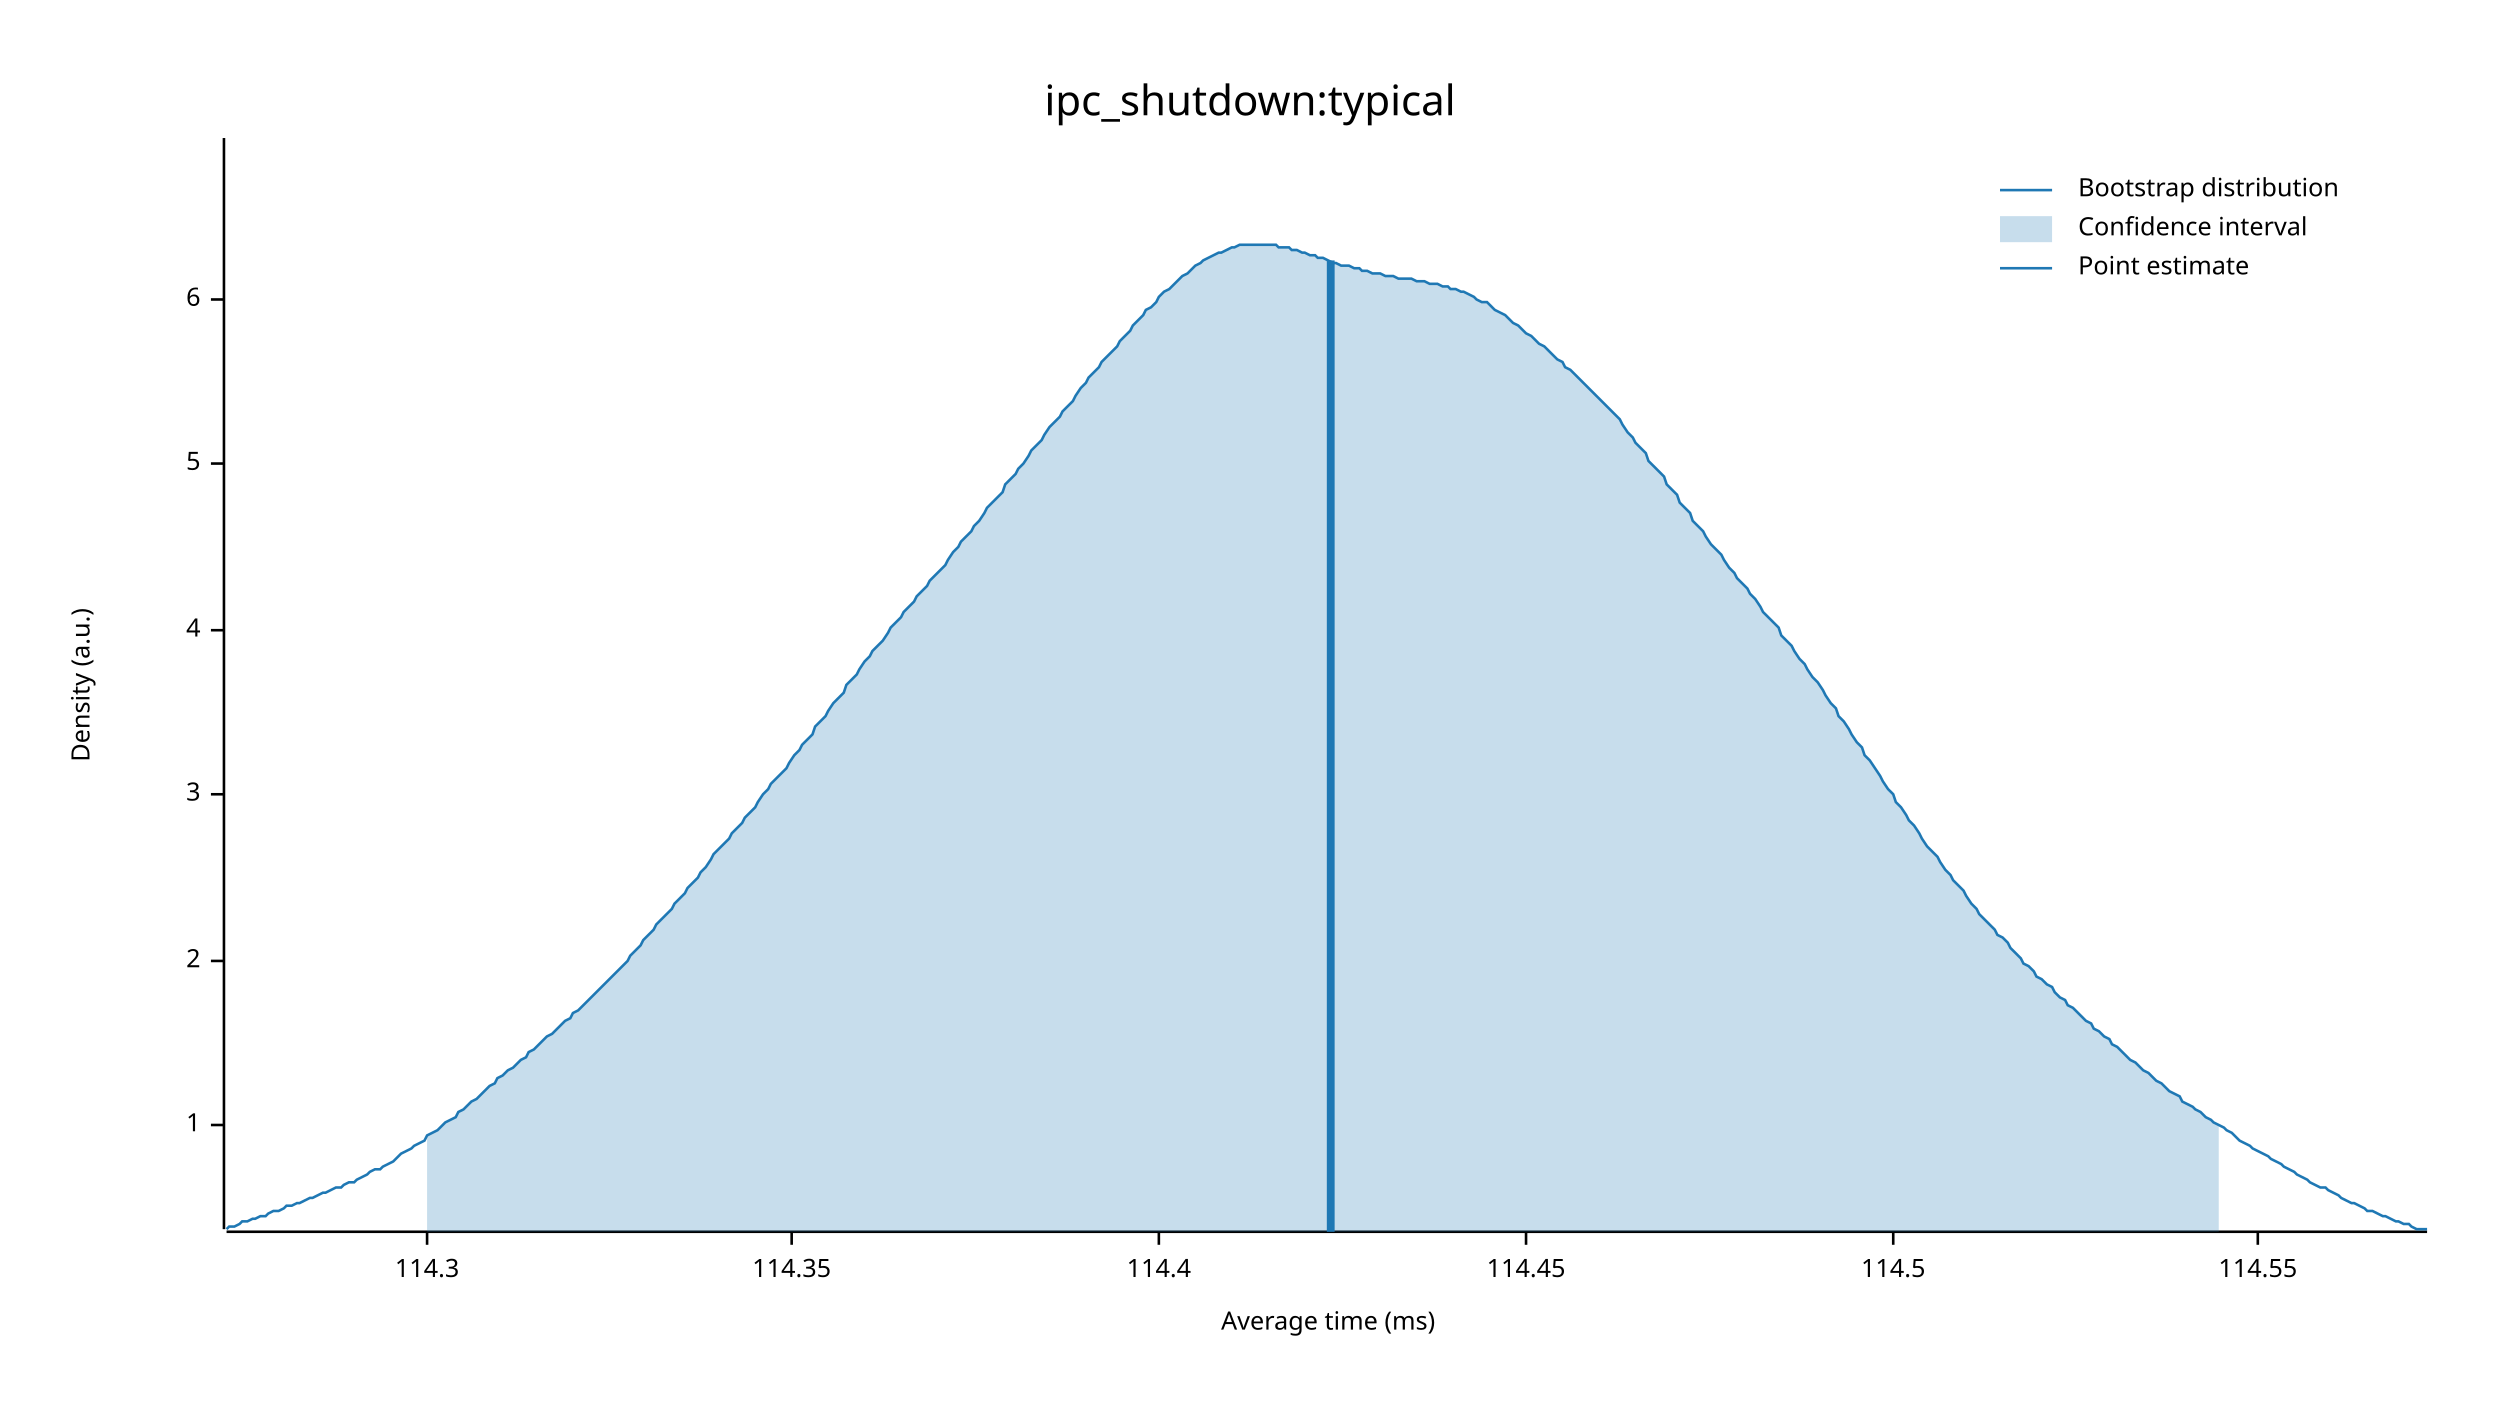
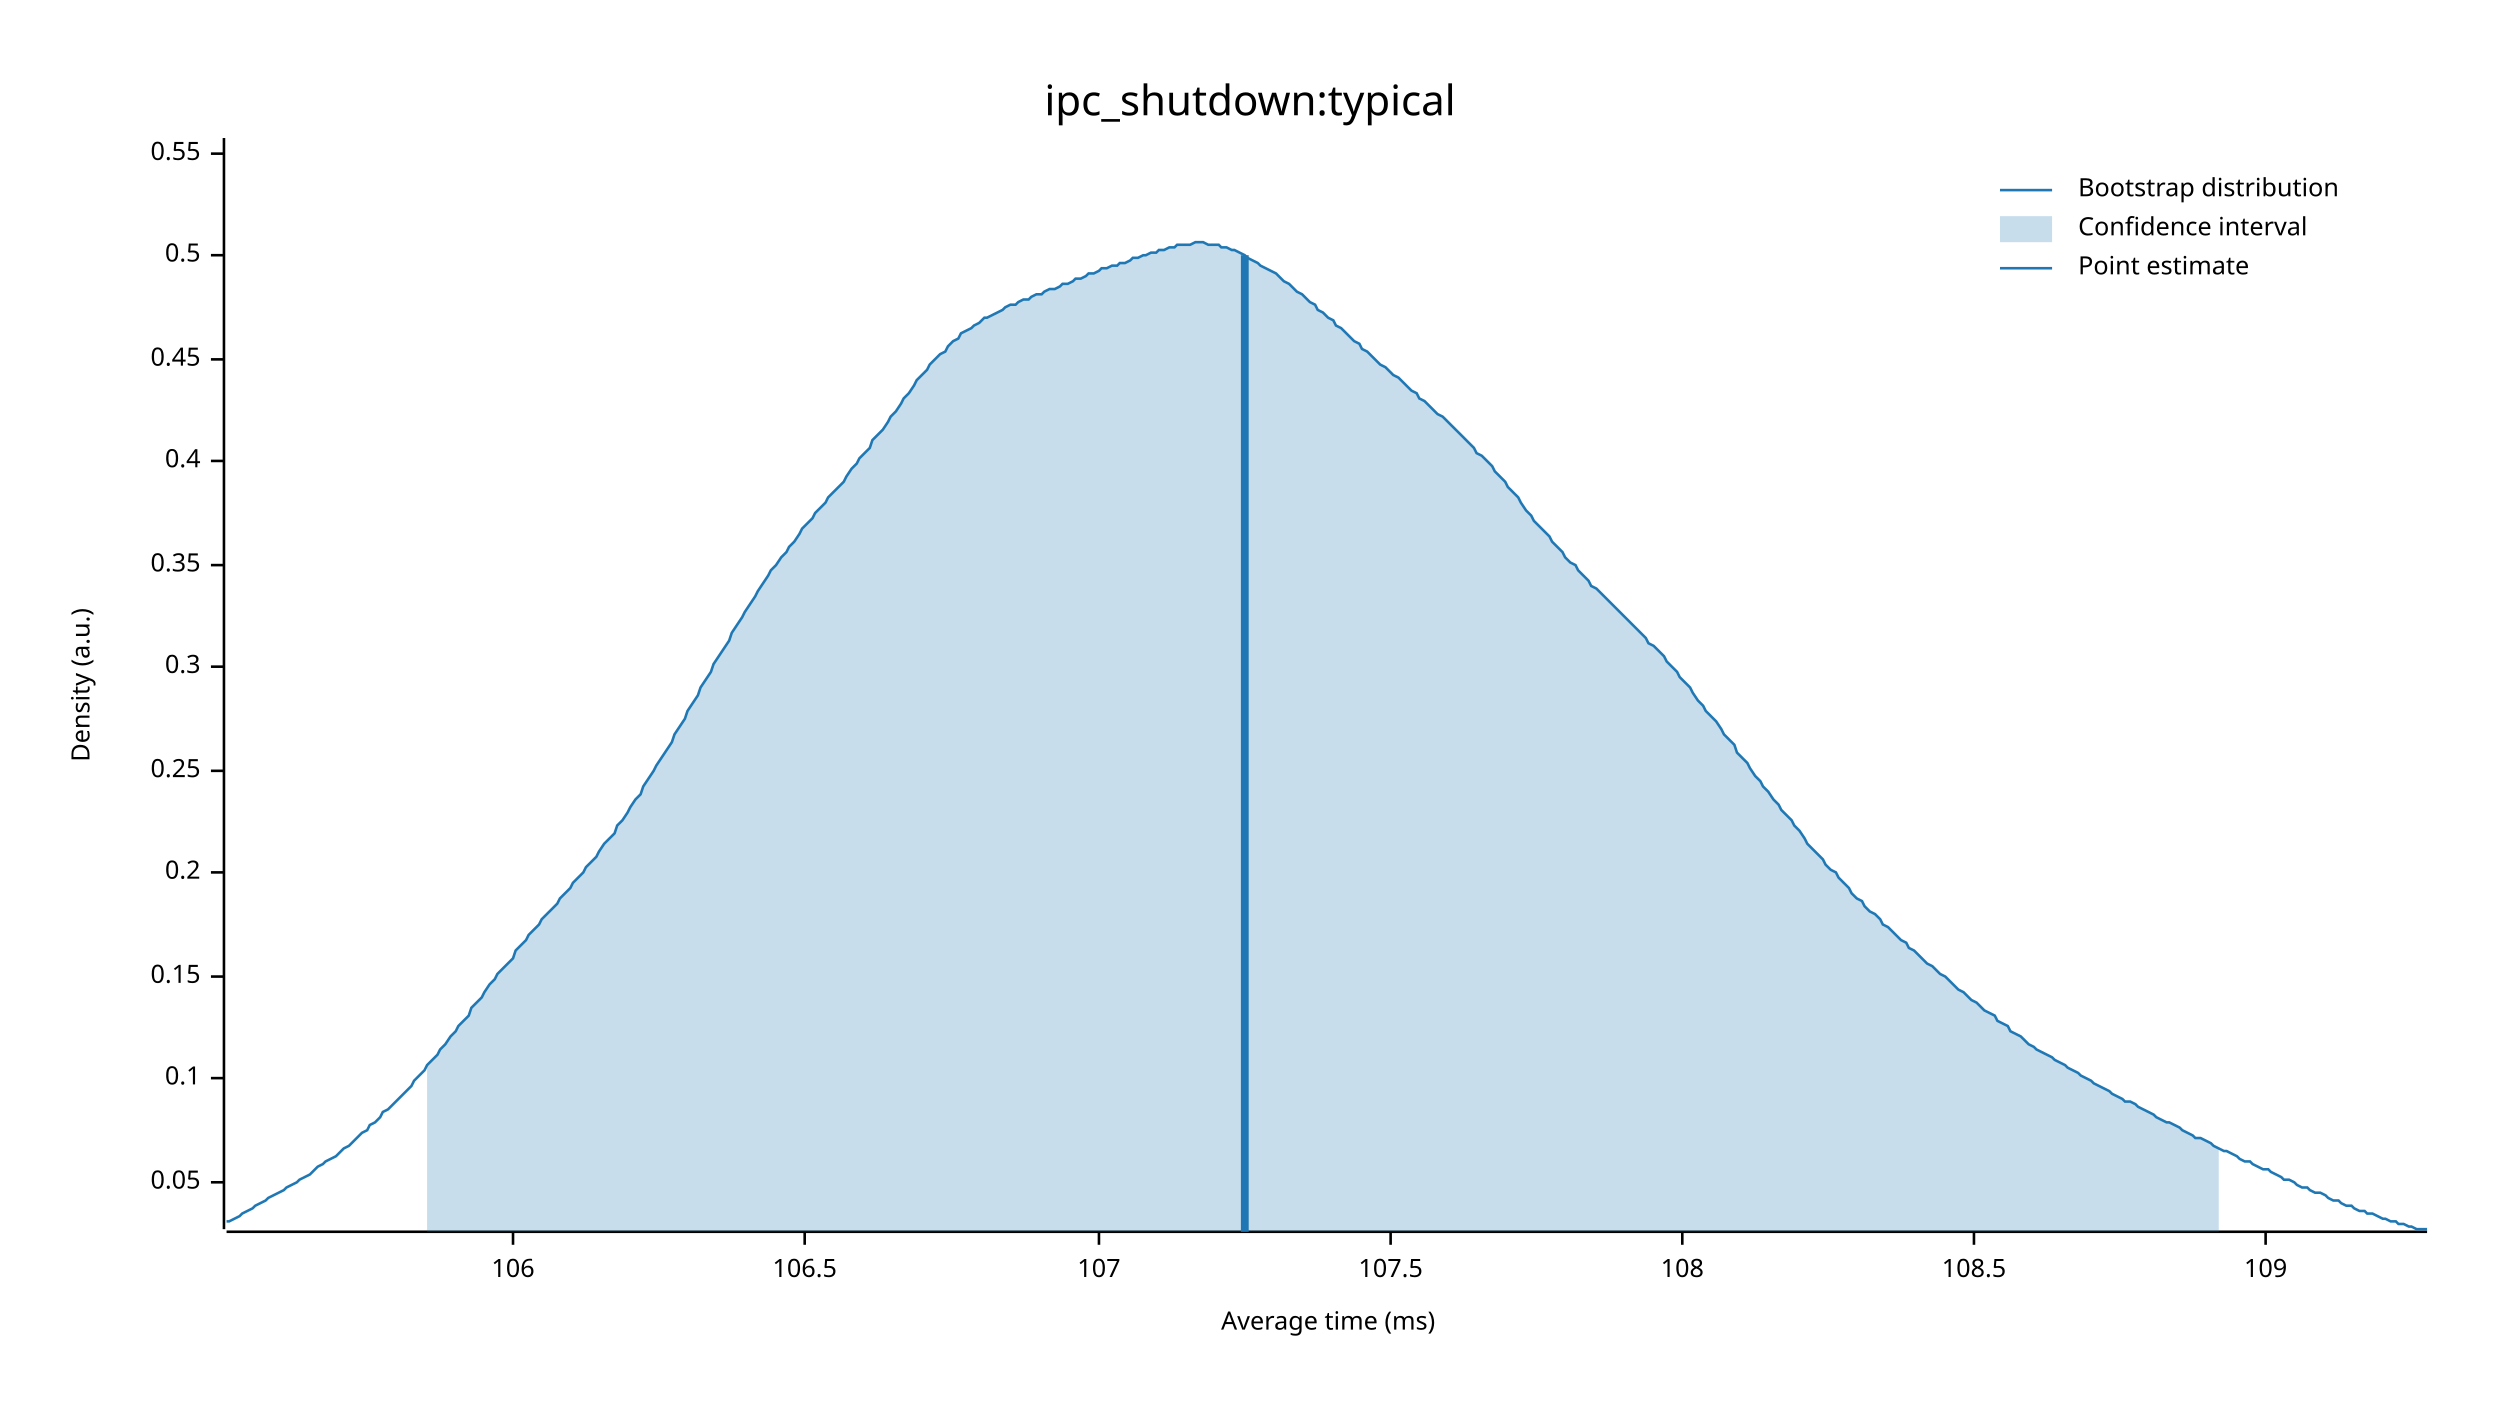
<svg xmlns="http://www.w3.org/2000/svg" width="960" height="540" viewBox="0 0 960 540">
  <text x="480" y="32" dy="0.76em" text-anchor="middle" font-family="sans-serif" font-size="16.129" opacity="1" fill="#000000">
ipc_shutdown:typical
</text>
  <text x="27" y="263" dy="0.76em" text-anchor="middle" font-family="sans-serif" font-size="9.677" opacity="1" fill="#000000" transform="rotate(270, 27, 263)">
Density (a.u.)
</text>
  <text x="510" y="513" dy="-0.5ex" text-anchor="middle" font-family="sans-serif" font-size="9.677" opacity="1" fill="#000000">
Average time (ms)
</text>
  <polyline fill="none" opacity="1" stroke="#000000" stroke-width="1" points="86,53 86,472 " />
-   <text x="77" y="432" dy="0.5ex" text-anchor="end" font-family="sans-serif" font-size="9.677" opacity="1" fill="#000000">
- 1
+   <text x="77" y="454" dy="0.5ex" text-anchor="end" font-family="sans-serif" font-size="9.677" opacity="1" fill="#000000">
+ 0.05
</text>
-   <polyline fill="none" opacity="1" stroke="#000000" stroke-width="1" points="81,432 86,432 " />
-   <text x="77" y="369" dy="0.5ex" text-anchor="end" font-family="sans-serif" font-size="9.677" opacity="1" fill="#000000">
- 2
+   <polyline fill="none" opacity="1" stroke="#000000" stroke-width="1" points="81,454 86,454 " />
+   <text x="77" y="414" dy="0.5ex" text-anchor="end" font-family="sans-serif" font-size="9.677" opacity="1" fill="#000000">
+ 0.1
</text>
-   <polyline fill="none" opacity="1" stroke="#000000" stroke-width="1" points="81,369 86,369 " />
-   <text x="77" y="305" dy="0.5ex" text-anchor="end" font-family="sans-serif" font-size="9.677" opacity="1" fill="#000000">
- 3
+   <polyline fill="none" opacity="1" stroke="#000000" stroke-width="1" points="81,414 86,414 " />
+   <text x="77" y="375" dy="0.5ex" text-anchor="end" font-family="sans-serif" font-size="9.677" opacity="1" fill="#000000">
+ 0.15
</text>
-   <polyline fill="none" opacity="1" stroke="#000000" stroke-width="1" points="81,305 86,305 " />
-   <text x="77" y="242" dy="0.5ex" text-anchor="end" font-family="sans-serif" font-size="9.677" opacity="1" fill="#000000">
- 4
+   <polyline fill="none" opacity="1" stroke="#000000" stroke-width="1" points="81,375 86,375 " />
+   <text x="77" y="335" dy="0.5ex" text-anchor="end" font-family="sans-serif" font-size="9.677" opacity="1" fill="#000000">
+ 0.2
</text>
-   <polyline fill="none" opacity="1" stroke="#000000" stroke-width="1" points="81,242 86,242 " />
-   <text x="77" y="178" dy="0.5ex" text-anchor="end" font-family="sans-serif" font-size="9.677" opacity="1" fill="#000000">
- 5
+   <polyline fill="none" opacity="1" stroke="#000000" stroke-width="1" points="81,335 86,335 " />
+   <text x="77" y="296" dy="0.5ex" text-anchor="end" font-family="sans-serif" font-size="9.677" opacity="1" fill="#000000">
+ 0.25
</text>
-   <polyline fill="none" opacity="1" stroke="#000000" stroke-width="1" points="81,178 86,178 " />
-   <text x="77" y="115" dy="0.5ex" text-anchor="end" font-family="sans-serif" font-size="9.677" opacity="1" fill="#000000">
- 6
+   <polyline fill="none" opacity="1" stroke="#000000" stroke-width="1" points="81,296 86,296 " />
+   <text x="77" y="256" dy="0.5ex" text-anchor="end" font-family="sans-serif" font-size="9.677" opacity="1" fill="#000000">
+ 0.3
</text>
-   <polyline fill="none" opacity="1" stroke="#000000" stroke-width="1" points="81,115 86,115 " />
+   <polyline fill="none" opacity="1" stroke="#000000" stroke-width="1" points="81,256 86,256 " />
+   <text x="77" y="217" dy="0.5ex" text-anchor="end" font-family="sans-serif" font-size="9.677" opacity="1" fill="#000000">
+ 0.35
+ </text>
+   <polyline fill="none" opacity="1" stroke="#000000" stroke-width="1" points="81,217 86,217 " />
+   <text x="77" y="177" dy="0.5ex" text-anchor="end" font-family="sans-serif" font-size="9.677" opacity="1" fill="#000000">
+ 0.4
+ </text>
+   <polyline fill="none" opacity="1" stroke="#000000" stroke-width="1" points="81,177 86,177 " />
+   <text x="77" y="138" dy="0.5ex" text-anchor="end" font-family="sans-serif" font-size="9.677" opacity="1" fill="#000000">
+ 0.45
+ </text>
+   <polyline fill="none" opacity="1" stroke="#000000" stroke-width="1" points="81,138 86,138 " />
+   <text x="77" y="98" dy="0.5ex" text-anchor="end" font-family="sans-serif" font-size="9.677" opacity="1" fill="#000000">
+ 0.5
+ </text>
+   <polyline fill="none" opacity="1" stroke="#000000" stroke-width="1" points="81,98 86,98 " />
+   <text x="77" y="59" dy="0.5ex" text-anchor="end" font-family="sans-serif" font-size="9.677" opacity="1" fill="#000000">
+ 0.55
+ </text>
+   <polyline fill="none" opacity="1" stroke="#000000" stroke-width="1" points="81,59 86,59 " />
  <polyline fill="none" opacity="1" stroke="#000000" stroke-width="1" points="87,473 932,473 " />
-   <text x="164" y="483" dy="0.76em" text-anchor="middle" font-family="sans-serif" font-size="9.677" opacity="1" fill="#000000">
- 114.3
+   <text x="197" y="483" dy="0.76em" text-anchor="middle" font-family="sans-serif" font-size="9.677" opacity="1" fill="#000000">
+ 106
</text>
-   <polyline fill="none" opacity="1" stroke="#000000" stroke-width="1" points="164,473 164,478 " />
-   <text x="304" y="483" dy="0.76em" text-anchor="middle" font-family="sans-serif" font-size="9.677" opacity="1" fill="#000000">
- 114.35
+   <polyline fill="none" opacity="1" stroke="#000000" stroke-width="1" points="197,473 197,478 " />
+   <text x="309" y="483" dy="0.76em" text-anchor="middle" font-family="sans-serif" font-size="9.677" opacity="1" fill="#000000">
+ 106.5
</text>
-   <polyline fill="none" opacity="1" stroke="#000000" stroke-width="1" points="304,473 304,478 " />
-   <text x="445" y="483" dy="0.76em" text-anchor="middle" font-family="sans-serif" font-size="9.677" opacity="1" fill="#000000">
- 114.4
+   <polyline fill="none" opacity="1" stroke="#000000" stroke-width="1" points="309,473 309,478 " />
+   <text x="422" y="483" dy="0.76em" text-anchor="middle" font-family="sans-serif" font-size="9.677" opacity="1" fill="#000000">
+ 107
</text>
-   <polyline fill="none" opacity="1" stroke="#000000" stroke-width="1" points="445,473 445,478 " />
-   <text x="586" y="483" dy="0.76em" text-anchor="middle" font-family="sans-serif" font-size="9.677" opacity="1" fill="#000000">
- 114.45
+   <polyline fill="none" opacity="1" stroke="#000000" stroke-width="1" points="422,473 422,478 " />
+   <text x="534" y="483" dy="0.76em" text-anchor="middle" font-family="sans-serif" font-size="9.677" opacity="1" fill="#000000">
+ 107.5
</text>
-   <polyline fill="none" opacity="1" stroke="#000000" stroke-width="1" points="586,473 586,478 " />
-   <text x="727" y="483" dy="0.76em" text-anchor="middle" font-family="sans-serif" font-size="9.677" opacity="1" fill="#000000">
- 114.5
+   <polyline fill="none" opacity="1" stroke="#000000" stroke-width="1" points="534,473 534,478 " />
+   <text x="646" y="483" dy="0.76em" text-anchor="middle" font-family="sans-serif" font-size="9.677" opacity="1" fill="#000000">
+ 108
</text>
-   <polyline fill="none" opacity="1" stroke="#000000" stroke-width="1" points="727,473 727,478 " />
-   <text x="867" y="483" dy="0.76em" text-anchor="middle" font-family="sans-serif" font-size="9.677" opacity="1" fill="#000000">
- 114.55
+   <polyline fill="none" opacity="1" stroke="#000000" stroke-width="1" points="646,473 646,478 " />
+   <text x="758" y="483" dy="0.76em" text-anchor="middle" font-family="sans-serif" font-size="9.677" opacity="1" fill="#000000">
+ 108.5
</text>
-   <polyline fill="none" opacity="1" stroke="#000000" stroke-width="1" points="867,473 867,478 " />
-   <polyline fill="none" opacity="1" stroke="#1F78B4" stroke-width="1" points="87,472 88,471 90,471 92,470 93,469 95,469 97,468 98,468 100,467 102,467 103,466 105,465 107,465 109,464 110,463 112,463 114,462 115,462 117,461 119,460 120,460 122,459 124,458 125,458 127,457 129,456 131,456 132,455 134,454 136,454 137,453 139,452 141,451 142,450 144,449 146,449 147,448 149,447 151,446 153,444 154,443 156,442 158,441 159,440 161,439 163,438 164,436 166,435 168,434 169,433 171,431 173,430 175,429 176,427 178,426 180,424 181,423 183,422 185,420 186,419 188,417 190,416 191,414 193,413 195,411 197,410 198,409 200,407 202,406 203,404 205,403 207,401 208,400 210,398 212,397 214,395 215,394 217,392 219,391 220,389 222,388 224,386 225,385 227,383 229,381 230,380 232,378 234,376 236,374 237,373 239,371 241,369 242,367 244,365 246,363 247,361 249,359 251,357 252,355 254,353 256,351 258,349 259,347 261,345 263,343 264,341 266,339 268,337 269,335 271,333 273,330 274,328 276,326 278,324 280,322 281,320 283,318 285,316 286,314 288,312 290,310 291,308 293,305 295,303 296,301 298,299 300,297 302,295 303,293 305,290 307,288 308,286 310,284 312,282 313,279 315,277 317,275 318,273 320,270 322,268 324,266 325,263 327,261 329,259 330,257 332,254 334,252 335,250 337,248 339,246 341,243 342,241 344,239 346,237 347,235 349,233 351,231 352,229 354,227 356,225 357,223 359,221 361,219 363,217 364,215 366,212 368,210 369,208 371,206 373,204 374,202 376,200 378,197 379,195 381,193 383,191 385,189 386,186 388,184 390,182 391,180 393,178 395,175 396,173 398,171 400,169 401,167 403,164 405,162 407,160 408,158 410,156 412,154 413,152 415,149 417,147 418,145 420,143 422,141 423,139 425,137 427,135 429,133 430,131 432,129 434,127 435,125 437,123 439,121 440,119 442,118 444,116 445,114 447,112 449,111 451,109 452,108 454,106 456,105 457,104 459,102 461,101 462,100 464,99 466,98 468,97 469,97 471,96 473,95 474,95 476,94 478,94 479,94 481,94 483,94 484,94 486,94 488,94 490,94 491,95 493,95 495,95 496,96 498,96 500,97 501,97 503,98 505,98 506,99 508,99 510,100 512,101 513,101 515,102 517,102 518,102 520,103 522,103 523,104 525,104 527,105 528,105 530,105 532,106 534,106 535,106 537,107 539,107 540,107 542,107 544,108 545,108 547,108 549,109 550,109 552,109 554,110 556,110 557,111 559,111 561,112 562,112 564,113 566,114 567,115 569,116 571,116 573,118 574,119 576,120 578,121 579,122 581,124 583,125 584,126 586,128 588,129 589,130 591,132 593,133 595,135 596,136 598,138 600,139 601,141 603,142 605,144 606,145 608,147 610,149 611,150 613,152 615,154 617,156 618,157 620,159 622,161 623,163 625,166 627,168 628,170 630,172 632,174 633,177 635,179 637,181 639,183 640,186 642,188 644,190 645,193 647,195 649,197 650,200 652,202 654,204 655,206 657,209 659,211 661,213 662,215 664,218 666,220 667,222 669,224 671,226 672,228 674,230 676,233 677,235 679,237 681,239 683,241 684,244 686,246 688,248 689,250 691,253 693,255 694,257 696,260 698,262 700,265 701,267 703,270 705,272 706,275 708,277 710,280 711,282 713,285 715,287 716,290 718,292 720,295 722,298 723,300 725,303 727,305 728,308 730,310 732,313 733,315 735,317 737,320 738,322 740,325 742,327 744,329 745,331 747,334 749,336 750,338 752,340 754,342 755,344 757,347 759,349 760,351 762,353 764,355 766,357 767,359 769,360 771,362 772,364 774,366 776,368 777,370 779,371 781,373 782,375 784,376 786,378 788,379 789,381 791,383 793,384 794,386 796,387 798,389 799,390 801,392 803,393 804,395 806,396 808,398 810,399 811,401 813,402 815,404 816,405 818,407 820,408 821,409 823,411 825,412 827,414 828,415 830,416 832,418 833,419 835,420 837,421 838,423 840,424 842,425 843,426 845,427 847,429 849,430 850,431 852,432 854,433 855,434 857,435 859,437 860,438 862,439 864,440 865,441 867,442 869,443 871,444 872,445 874,446 876,447 877,448 879,449 881,450 882,451 884,452 886,453 887,454 889,455 891,456 893,456 894,457 896,458 898,459 899,460 901,461 903,462 904,462 906,463 908,464 909,465 911,465 913,466 915,467 916,467 918,468 920,469 921,469 923,470 925,470 926,471 928,472 930,472 932,472 " />
-   <polygon opacity="0.25" fill="#1F78B4" points="164,436 166,435 168,434 169,433 171,431 173,430 175,429 176,427 178,426 180,424 181,423 183,422 185,420 186,419 188,417 190,416 191,414 193,413 195,411 197,410 198,409 200,407 202,406 203,404 205,403 207,401 208,400 210,398 212,397 214,395 215,394 217,392 219,391 220,389 222,388 224,386 225,385 227,383 229,381 230,380 232,378 234,376 236,374 237,373 239,371 241,369 242,367 244,365 246,363 247,361 249,359 251,357 252,355 254,353 256,351 258,349 259,347 261,345 263,343 264,341 266,339 268,337 269,335 271,333 273,330 274,328 276,326 278,324 280,322 281,320 283,318 285,316 286,314 288,312 290,310 291,308 293,305 295,303 296,301 298,299 300,297 302,295 303,293 305,290 307,288 308,286 310,284 312,282 313,279 315,277 317,275 318,273 320,270 322,268 324,266 325,263 327,261 329,259 330,257 332,254 334,252 335,250 337,248 339,246 341,243 342,241 344,239 346,237 347,235 349,233 351,231 352,229 354,227 356,225 357,223 359,221 361,219 363,217 364,215 366,212 368,210 369,208 371,206 373,204 374,202 376,200 378,197 379,195 381,193 383,191 385,189 386,186 388,184 390,182 391,180 393,178 395,175 396,173 398,171 400,169 401,167 403,164 405,162 407,160 408,158 410,156 412,154 413,152 415,149 417,147 418,145 420,143 422,141 423,139 425,137 427,135 429,133 430,131 432,129 434,127 435,125 437,123 439,121 440,119 442,118 444,116 445,114 447,112 449,111 451,109 452,108 454,106 456,105 457,104 459,102 461,101 462,100 464,99 466,98 468,97 469,97 471,96 473,95 474,95 476,94 478,94 479,94 481,94 483,94 484,94 486,94 488,94 490,94 491,95 493,95 495,95 496,96 498,96 500,97 501,97 503,98 505,98 506,99 508,99 510,100 512,101 513,101 515,102 517,102 518,102 520,103 522,103 523,104 525,104 527,105 528,105 530,105 532,106 534,106 535,106 537,107 539,107 540,107 542,107 544,108 545,108 547,108 549,109 550,109 552,109 554,110 556,110 557,111 559,111 561,112 562,112 564,113 566,114 567,115 569,116 571,116 573,118 574,119 576,120 578,121 579,122 581,124 583,125 584,126 586,128 588,129 589,130 591,132 593,133 595,135 596,136 598,138 600,139 601,141 603,142 605,144 606,145 608,147 610,149 611,150 613,152 615,154 617,156 618,157 620,159 622,161 623,163 625,166 627,168 628,170 630,172 632,174 633,177 635,179 637,181 639,183 640,186 642,188 644,190 645,193 647,195 649,197 650,200 652,202 654,204 655,206 657,209 659,211 661,213 662,215 664,218 666,220 667,222 669,224 671,226 672,228 674,230 676,233 677,235 679,237 681,239 683,241 684,244 686,246 688,248 689,250 691,253 693,255 694,257 696,260 698,262 700,265 701,267 703,270 705,272 706,275 708,277 710,280 711,282 713,285 715,287 716,290 718,292 720,295 722,298 723,300 725,303 727,305 728,308 730,310 732,313 733,315 735,317 737,320 738,322 740,325 742,327 744,329 745,331 747,334 749,336 750,338 752,340 754,342 755,344 757,347 759,349 760,351 762,353 764,355 766,357 767,359 769,360 771,362 772,364 774,366 776,368 777,370 779,371 781,373 782,375 784,376 786,378 788,379 789,381 791,383 793,384 794,386 796,387 798,389 799,390 801,392 803,393 804,395 806,396 808,398 810,399 811,401 813,402 815,404 816,405 818,407 820,408 821,409 823,411 825,412 827,414 828,415 830,416 832,418 833,419 835,420 837,421 838,423 840,424 842,425 843,426 845,427 847,429 849,430 850,431 852,432 852,473 164,473 " />
-   <polyline fill="none" opacity="1" stroke="#1F78B4" stroke-width="3" points="511,473 511,100 " />
+   <polyline fill="none" opacity="1" stroke="#000000" stroke-width="1" points="758,473 758,478 " />
+   <text x="870" y="483" dy="0.76em" text-anchor="middle" font-family="sans-serif" font-size="9.677" opacity="1" fill="#000000">
+ 109
+ </text>
+   <polyline fill="none" opacity="1" stroke="#000000" stroke-width="1" points="870,473 870,478 " />
+   <polyline fill="none" opacity="1" stroke="#1F78B4" stroke-width="1" points="87,469 88,469 90,468 92,467 93,466 95,465 97,464 98,463 100,462 102,461 103,460 105,459 107,458 109,457 110,456 112,455 114,454 115,453 117,452 119,451 120,450 122,448 124,447 125,446 127,445 129,444 131,442 132,441 134,440 136,438 137,437 139,435 141,434 142,432 144,431 146,429 147,427 149,426 151,424 153,422 154,421 156,419 158,417 159,415 161,413 163,411 164,409 166,407 168,405 169,403 171,401 173,398 175,396 176,394 178,392 180,390 181,387 183,385 185,383 186,381 188,378 190,376 191,374 193,372 195,370 197,368 198,365 200,363 202,361 203,359 205,357 207,355 208,353 210,351 212,349 214,347 215,345 217,343 219,341 220,339 222,337 224,335 225,333 227,331 229,329 230,327 232,324 234,322 236,320 237,317 239,315 241,312 242,310 244,307 246,305 247,302 249,299 251,296 252,294 254,291 256,288 258,285 259,282 261,279 263,276 264,273 266,270 268,267 269,264 271,261 273,258 274,255 276,252 278,249 280,246 281,243 283,240 285,237 286,235 288,232 290,229 291,227 293,224 295,221 296,219 298,217 300,214 302,212 303,210 305,208 307,205 308,203 310,201 312,199 313,197 315,195 317,193 318,191 320,189 322,187 324,185 325,183 327,180 329,178 330,176 332,174 334,172 335,169 337,167 339,165 341,162 342,160 344,158 346,155 347,153 349,151 351,148 352,146 354,144 356,142 357,140 359,138 361,136 363,135 364,133 366,131 368,130 369,128 371,127 373,126 374,125 376,124 378,122 379,122 381,121 383,120 385,119 386,118 388,117 390,117 391,116 393,115 395,115 396,114 398,113 400,113 401,112 403,111 405,111 407,110 408,109 410,109 412,108 413,107 415,107 417,106 418,105 420,105 422,104 423,103 425,103 427,102 429,102 430,101 432,101 434,100 435,99 437,99 439,98 440,98 442,97 444,97 445,96 447,96 449,95 451,95 452,94 454,94 456,94 457,94 459,93 461,93 462,93 464,94 466,94 468,94 469,95 471,95 473,96 474,96 476,97 478,98 479,99 481,100 483,101 484,102 486,103 488,104 490,105 491,106 493,108 495,109 496,110 498,112 500,113 501,114 503,116 505,117 506,119 508,120 510,122 512,123 513,125 515,126 517,128 518,129 520,131 522,132 523,134 525,135 527,137 528,138 530,140 532,141 534,143 535,144 537,145 539,147 540,148 542,150 544,151 545,153 547,154 549,156 550,157 552,159 554,160 556,162 557,163 559,165 561,167 562,168 564,170 566,172 567,174 569,175 571,177 573,179 574,181 576,183 578,185 579,187 581,189 583,191 584,193 586,196 588,198 589,200 591,202 593,204 595,206 596,208 598,210 600,212 601,214 603,216 605,217 606,219 608,221 610,223 611,225 613,226 615,228 617,230 618,231 620,233 622,235 623,236 625,238 627,240 628,241 630,243 632,245 633,247 635,248 637,250 639,252 640,254 642,256 644,258 645,260 647,262 649,264 650,266 652,269 654,271 655,273 657,275 659,277 661,280 662,282 664,284 666,286 667,289 669,291 671,293 672,295 674,298 676,300 677,302 679,304 681,307 683,309 684,311 686,313 688,315 689,317 691,319 693,322 694,324 696,326 698,328 700,330 701,332 703,334 705,335 706,337 708,339 710,341 711,343 713,345 715,346 716,348 718,350 720,351 722,353 723,355 725,356 727,358 728,359 730,361 732,362 733,364 735,365 737,367 738,368 740,370 742,371 744,373 745,374 747,375 749,377 750,378 752,380 754,381 755,382 757,384 759,385 760,386 762,388 764,389 766,390 767,392 769,393 771,394 772,396 774,397 776,398 777,399 779,401 781,402 782,403 784,404 786,405 788,406 789,407 791,408 793,409 794,410 796,411 798,412 799,413 801,414 803,415 804,416 806,417 808,418 810,419 811,420 813,421 815,422 816,423 818,423 820,424 821,425 823,426 825,427 827,428 828,429 830,430 832,431 833,431 835,432 837,433 838,434 840,435 842,436 843,437 845,437 847,438 849,439 850,440 852,441 854,442 855,442 857,443 859,444 860,445 862,446 864,446 865,447 867,448 869,449 871,449 872,450 874,451 876,452 877,453 879,453 881,454 882,455 884,456 886,456 887,457 889,458 891,458 893,459 894,460 896,461 898,461 899,462 901,463 903,463 904,464 906,465 908,465 909,466 911,466 913,467 915,468 916,468 918,469 920,469 921,470 923,470 925,471 926,471 928,472 930,472 932,472 " />
+   <polygon opacity="0.25" fill="#1F78B4" points="164,409 166,407 168,405 169,403 171,401 173,398 175,396 176,394 178,392 180,390 181,387 183,385 185,383 186,381 188,378 190,376 191,374 193,372 195,370 197,368 198,365 200,363 202,361 203,359 205,357 207,355 208,353 210,351 212,349 214,347 215,345 217,343 219,341 220,339 222,337 224,335 225,333 227,331 229,329 230,327 232,324 234,322 236,320 237,317 239,315 241,312 242,310 244,307 246,305 247,302 249,299 251,296 252,294 254,291 256,288 258,285 259,282 261,279 263,276 264,273 266,270 268,267 269,264 271,261 273,258 274,255 276,252 278,249 280,246 281,243 283,240 285,237 286,235 288,232 290,229 291,227 293,224 295,221 296,219 298,217 300,214 302,212 303,210 305,208 307,205 308,203 310,201 312,199 313,197 315,195 317,193 318,191 320,189 322,187 324,185 325,183 327,180 329,178 330,176 332,174 334,172 335,169 337,167 339,165 341,162 342,160 344,158 346,155 347,153 349,151 351,148 352,146 354,144 356,142 357,140 359,138 361,136 363,135 364,133 366,131 368,130 369,128 371,127 373,126 374,125 376,124 378,122 379,122 381,121 383,120 385,119 386,118 388,117 390,117 391,116 393,115 395,115 396,114 398,113 400,113 401,112 403,111 405,111 407,110 408,109 410,109 412,108 413,107 415,107 417,106 418,105 420,105 422,104 423,103 425,103 427,102 429,102 430,101 432,101 434,100 435,99 437,99 439,98 440,98 442,97 444,97 445,96 447,96 449,95 451,95 452,94 454,94 456,94 457,94 459,93 461,93 462,93 464,94 466,94 468,94 469,95 471,95 473,96 474,96 476,97 478,98 479,99 481,100 483,101 484,102 486,103 488,104 490,105 491,106 493,108 495,109 496,110 498,112 500,113 501,114 503,116 505,117 506,119 508,120 510,122 512,123 513,125 515,126 517,128 518,129 520,131 522,132 523,134 525,135 527,137 528,138 530,140 532,141 534,143 535,144 537,145 539,147 540,148 542,150 544,151 545,153 547,154 549,156 550,157 552,159 554,160 556,162 557,163 559,165 561,167 562,168 564,170 566,172 567,174 569,175 571,177 573,179 574,181 576,183 578,185 579,187 581,189 583,191 584,193 586,196 588,198 589,200 591,202 593,204 595,206 596,208 598,210 600,212 601,214 603,216 605,217 606,219 608,221 610,223 611,225 613,226 615,228 617,230 618,231 620,233 622,235 623,236 625,238 627,240 628,241 630,243 632,245 633,247 635,248 637,250 639,252 640,254 642,256 644,258 645,260 647,262 649,264 650,266 652,269 654,271 655,273 657,275 659,277 661,280 662,282 664,284 666,286 667,289 669,291 671,293 672,295 674,298 676,300 677,302 679,304 681,307 683,309 684,311 686,313 688,315 689,317 691,319 693,322 694,324 696,326 698,328 700,330 701,332 703,334 705,335 706,337 708,339 710,341 711,343 713,345 715,346 716,348 718,350 720,351 722,353 723,355 725,356 727,358 728,359 730,361 732,362 733,364 735,365 737,367 738,368 740,370 742,371 744,373 745,374 747,375 749,377 750,378 752,380 754,381 755,382 757,384 759,385 760,386 762,388 764,389 766,390 767,392 769,393 771,394 772,396 774,397 776,398 777,399 779,401 781,402 782,403 784,404 786,405 788,406 789,407 791,408 793,409 794,410 796,411 798,412 799,413 801,414 803,415 804,416 806,417 808,418 810,419 811,420 813,421 815,422 816,423 818,423 820,424 821,425 823,426 825,427 827,428 828,429 830,430 832,431 833,431 835,432 837,433 838,434 840,435 842,436 843,437 845,437 847,438 849,439 850,440 852,441 852,473 164,473 " />
+   <polyline fill="none" opacity="1" stroke="#1F78B4" stroke-width="3" points="478,473 478,98 " />
  <text x="798" y="68" dy="0.76em" text-anchor="start" font-family="sans-serif" font-size="9.677" opacity="1" fill="#000000">
Bootstrap distribution
</text>
  <text x="798" y="83" dy="0.76em" text-anchor="start" font-family="sans-serif" font-size="9.677" opacity="1" fill="#000000">
Confidence interval
</text>
  <text x="798" y="98" dy="0.76em" text-anchor="start" font-family="sans-serif" font-size="9.677" opacity="1" fill="#000000">
Point estimate
</text>
  <polyline fill="none" opacity="1" stroke="#1F78B4" stroke-width="1" points="768,73 788,73 " />
  <rect x="768" y="83" width="20" height="10" opacity="0.25" fill="#1F78B4" stroke="none" />
  <polyline fill="none" opacity="1" stroke="#1F78B4" stroke-width="1" points="768,103 788,103 " />
</svg>
